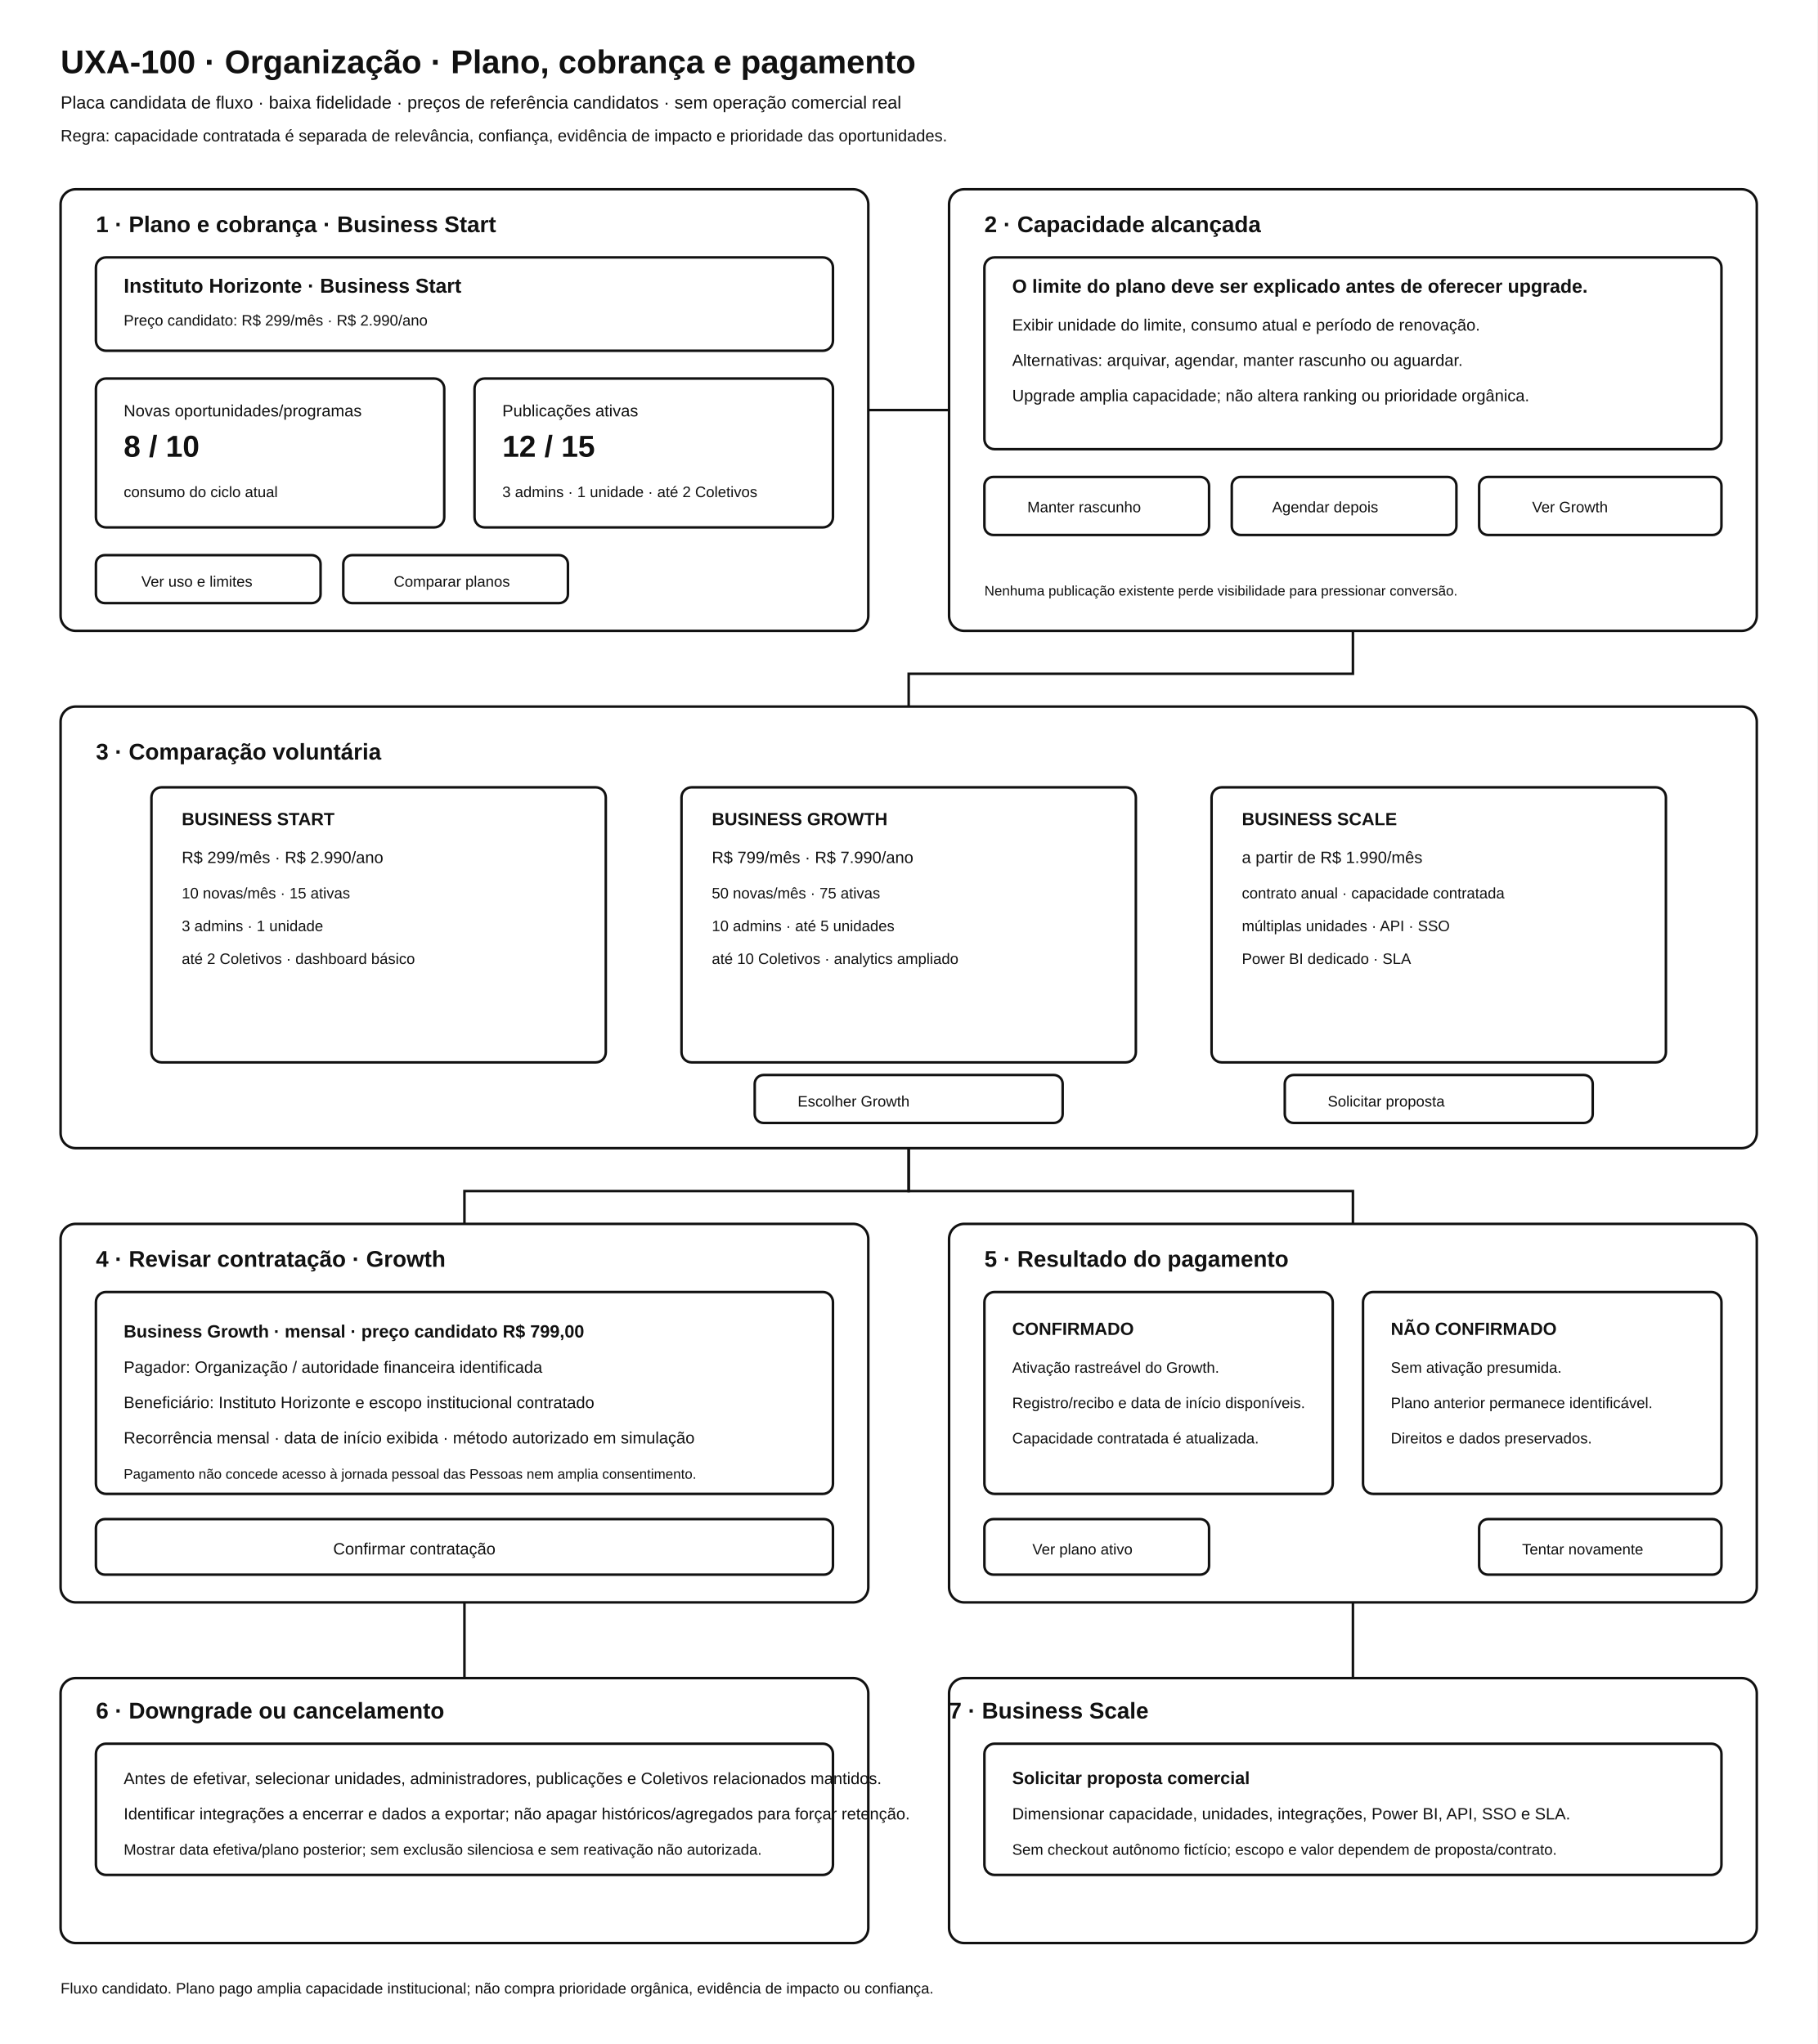
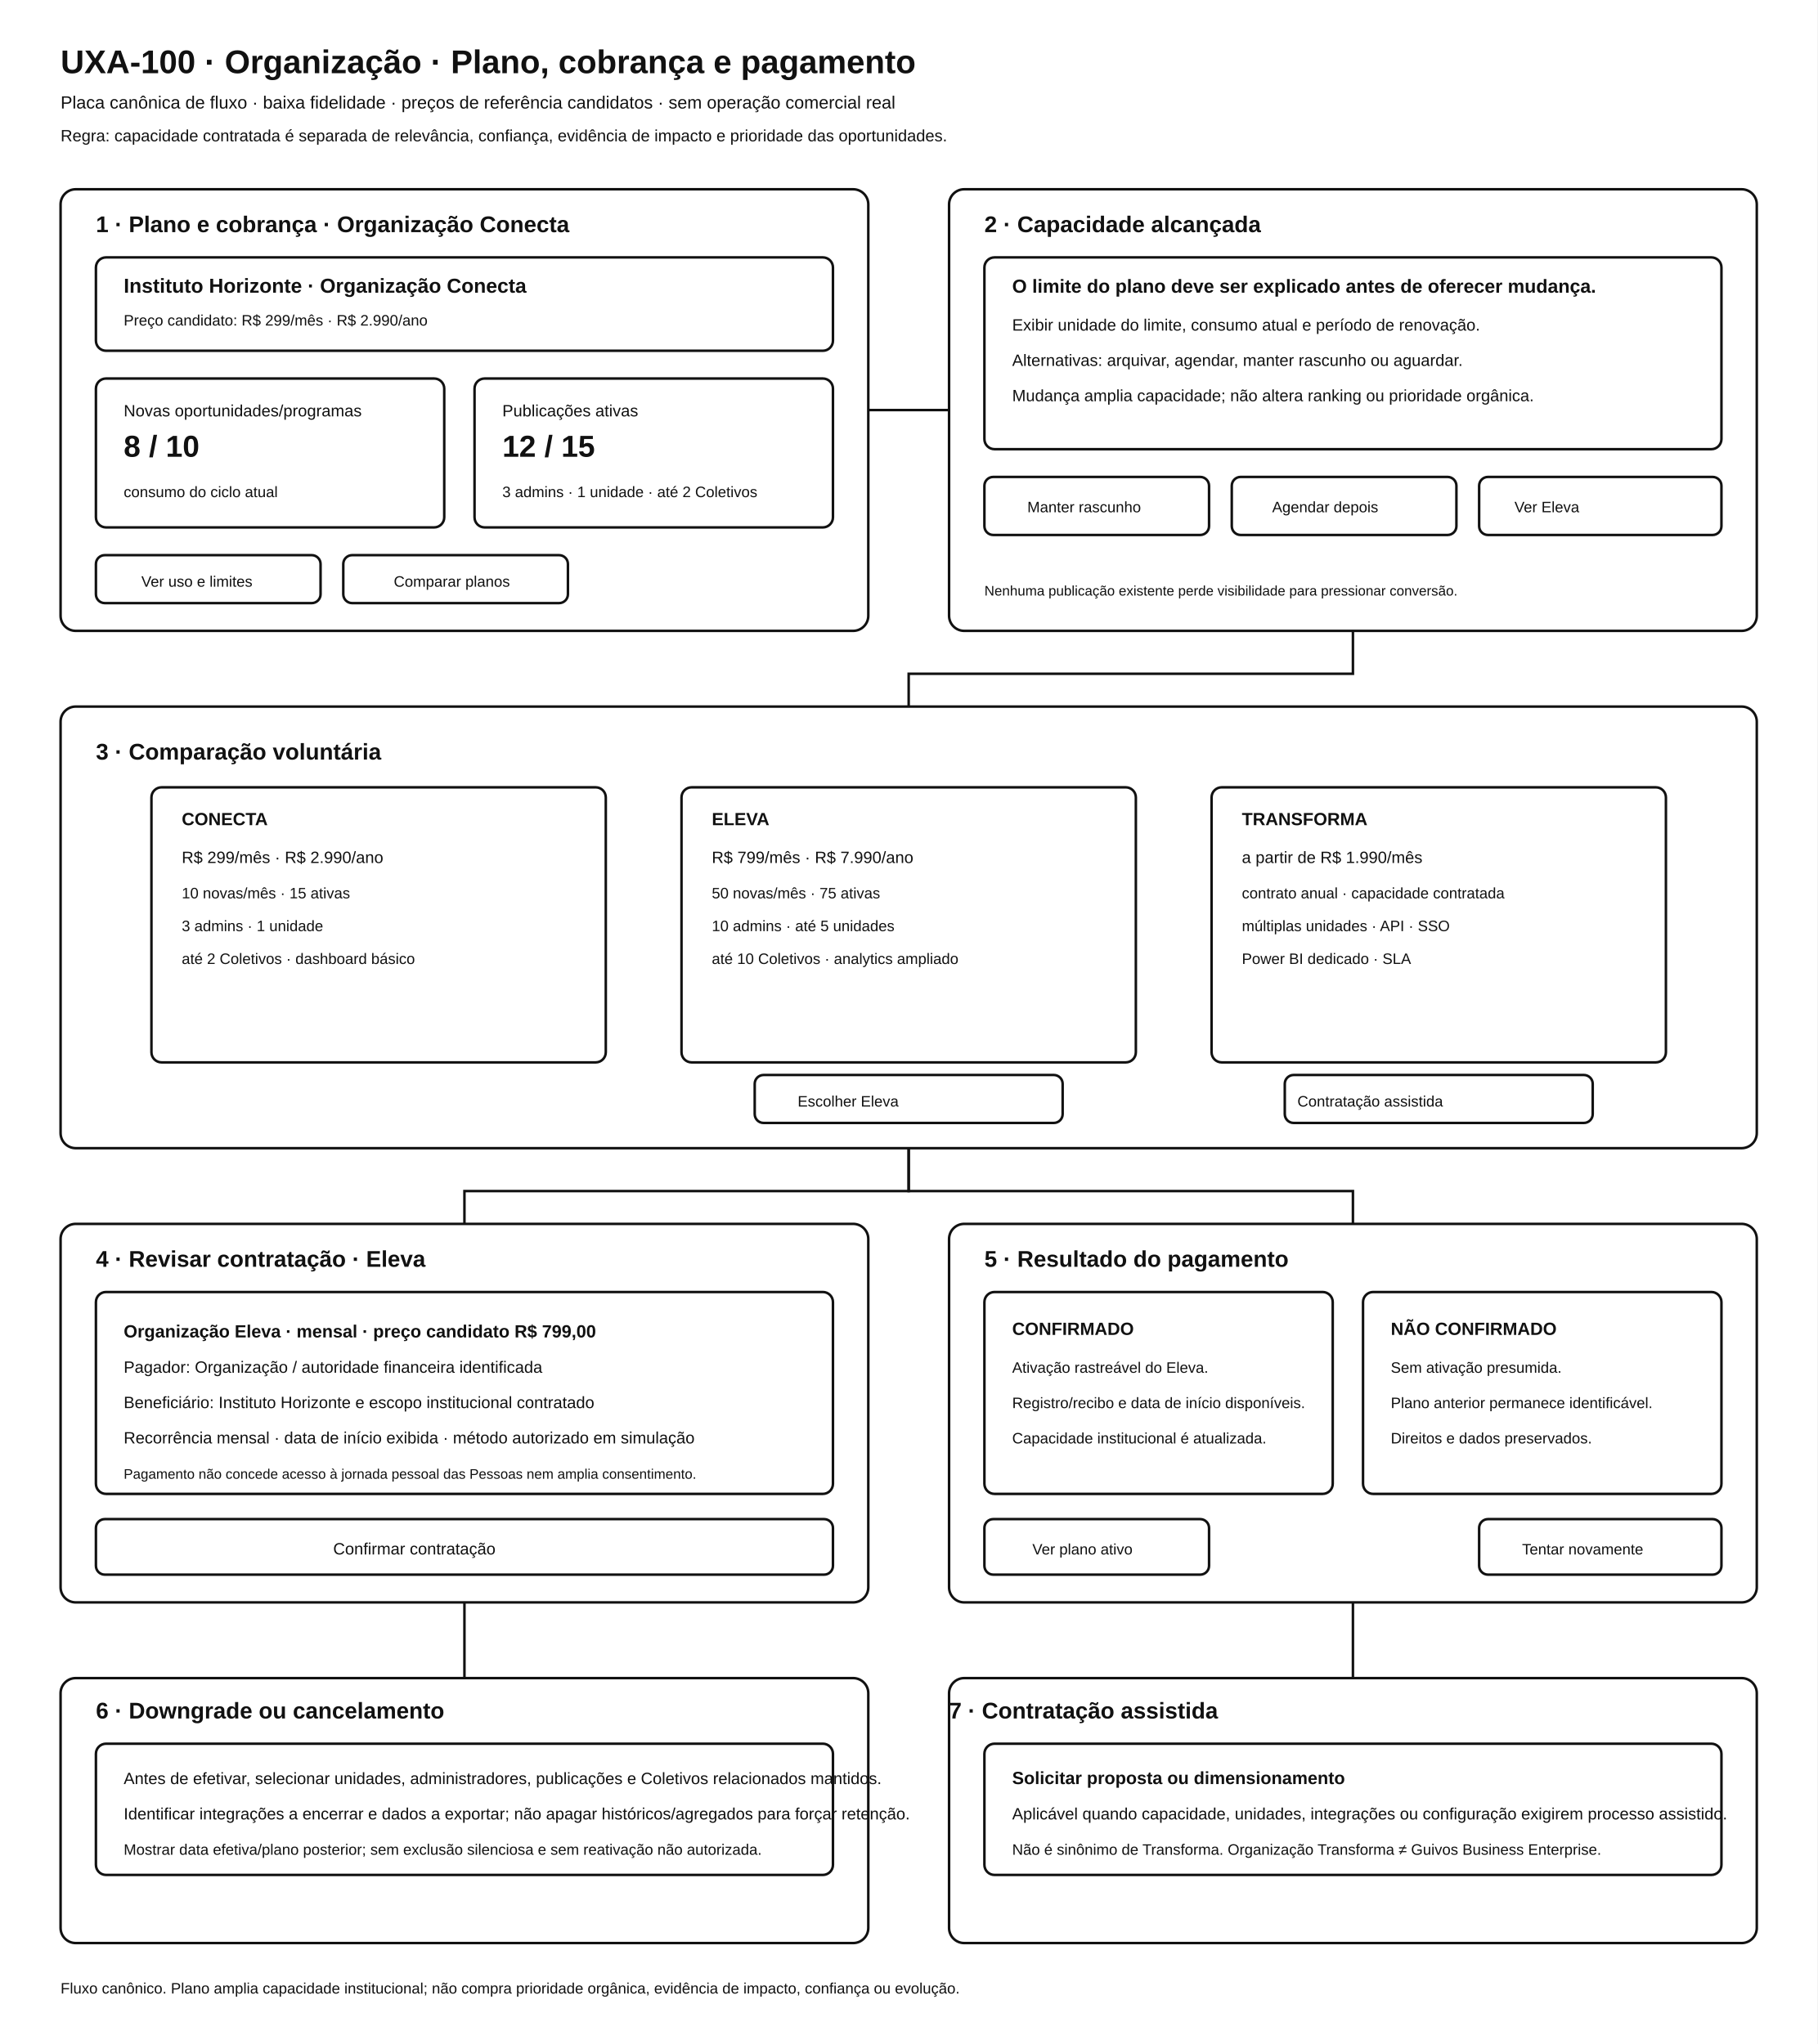
<svg xmlns="http://www.w3.org/2000/svg" width="1440" height="1620" viewBox="0 0 1440 1620" role="img" aria-labelledby="title desc">
  <rect width="1440" height="1620" fill="#ffffff" />
  <g font-family="Arial, Helvetica, sans-serif" fill="#111111">
    <text x="48" y="58" font-size="26" font-weight="700">UXA-100 · Organização · Plano, cobrança e pagamento</text>
-     <text x="48" y="86" font-size="14">Placa candidata de fluxo · baixa fidelidade · preços de referência candidatos · sem operação comercial real</text>
+     <text x="48" y="86" font-size="14">Placa canônica de fluxo · baixa fidelidade · preços de referência candidatos · sem operação comercial real</text>
    <text x="48" y="112" font-size="13">Regra: capacidade contratada é separada de relevância, confiança, evidência de impacto e prioridade das oportunidades.</text>
  </g>
  <g fill="none" stroke="#111111" stroke-width="2">
    <rect x="48" y="150" width="640" height="350" rx="12" />
    <rect x="752" y="150" width="640" height="350" rx="12" />
    <rect x="48" y="560" width="1344" height="350" rx="12" />
    <rect x="48" y="970" width="640" height="300" rx="12" />
    <rect x="752" y="970" width="640" height="300" rx="12" />
    <rect x="48" y="1330" width="640" height="210" rx="12" />
    <rect x="752" y="1330" width="640" height="210" rx="12" />
    <rect x="76" y="204" width="584" height="74" rx="8" />
    <rect x="76" y="300" width="276" height="118" rx="8" />
    <rect x="376" y="300" width="284" height="118" rx="8" />
    <rect x="76" y="440" width="178" height="38" rx="7" />
    <rect x="272" y="440" width="178" height="38" rx="7" />
    <rect x="780" y="204" width="584" height="152" rx="8" />
    <rect x="780" y="378" width="178" height="46" rx="7" />
    <rect x="976" y="378" width="178" height="46" rx="7" />
    <rect x="1172" y="378" width="192" height="46" rx="7" />
    <rect x="120" y="624" width="360" height="218" rx="8" />
    <rect x="540" y="624" width="360" height="218" rx="8" />
    <rect x="960" y="624" width="360" height="218" rx="8" />
    <rect x="598" y="852" width="244" height="38" rx="7" />
    <rect x="1018" y="852" width="244" height="38" rx="7" />
    <rect x="76" y="1024" width="584" height="160" rx="8" />
    <rect x="76" y="1204" width="584" height="44" rx="7" />
    <rect x="780" y="1024" width="276" height="160" rx="8" />
    <rect x="1080" y="1024" width="284" height="160" rx="8" />
    <rect x="780" y="1204" width="178" height="44" rx="7" />
    <rect x="1172" y="1204" width="192" height="44" rx="7" />
    <rect x="76" y="1382" width="584" height="104" rx="8" />
    <rect x="780" y="1382" width="584" height="104" rx="8" />
    <path d="M688 325 H752" />
    <path d="M1072 500 V534 H720 V560" />
    <path d="M720 910 V944 H368 V970" />
    <path d="M720 910 V944 H1072 V970" />
    <path d="M368 1270 V1304 H368 V1330" />
    <path d="M1072 1270 V1304 H1072 V1330" />
  </g>
  <g font-family="Arial, Helvetica, sans-serif" fill="#111111">
-     <text x="76" y="184" font-size="18" font-weight="700">1 · Plano e cobrança · Business Start</text>
-     <text x="98" y="232" font-size="16" font-weight="700">Instituto Horizonte · Business Start</text>
+     <text x="76" y="184" font-size="18" font-weight="700">1 · Plano e cobrança · Organização Conecta</text>
+     <text x="98" y="232" font-size="16" font-weight="700">Instituto Horizonte · Organização Conecta</text>
    <text x="98" y="258" font-size="12">Preço candidato: R$ 299/mês · R$ 2.990/ano</text>
    <text x="98" y="330" font-size="13">Novas oportunidades/programas</text>
    <text x="98" y="362" font-size="24" font-weight="700">8 / 10</text>
    <text x="98" y="394" font-size="12">consumo do ciclo atual</text>
    <text x="398" y="330" font-size="13">Publicações ativas</text>
    <text x="398" y="362" font-size="24" font-weight="700">12 / 15</text>
    <text x="398" y="394" font-size="12">3 admins · 1 unidade · até 2 Coletivos</text>
    <text x="112" y="465" font-size="12">Ver uso e limites</text>
    <text x="312" y="465" font-size="12">Comparar planos</text>
    <text x="780" y="184" font-size="18" font-weight="700">2 · Capacidade alcançada</text>
-     <text x="802" y="232" font-size="15" font-weight="700">O limite do plano deve ser explicado antes de oferecer upgrade.</text>
+     <text x="802" y="232" font-size="15" font-weight="700">O limite do plano deve ser explicado antes de oferecer mudança.</text>
    <text x="802" y="262" font-size="13">Exibir unidade do limite, consumo atual e período de renovação.</text>
    <text x="802" y="290" font-size="13">Alternativas: arquivar, agendar, manter rascunho ou aguardar.</text>
-     <text x="802" y="318" font-size="13">Upgrade amplia capacidade; não altera ranking ou prioridade orgânica.</text>
+     <text x="802" y="318" font-size="13">Mudança amplia capacidade; não altera ranking ou prioridade orgânica.</text>
    <text x="814" y="406" font-size="12">Manter rascunho</text>
    <text x="1008" y="406" font-size="12">Agendar depois</text>
-     <text x="1214" y="406" font-size="12">Ver Growth</text>
+     <text x="1200" y="406" font-size="12">Ver Eleva</text>
    <text x="780" y="472" font-size="11">Nenhuma publicação existente perde visibilidade para pressionar conversão.</text>
    <text x="76" y="602" font-size="18" font-weight="700">3 · Comparação voluntária</text>
-     <text x="144" y="654" font-size="14" font-weight="700">BUSINESS START</text>
+     <text x="144" y="654" font-size="14" font-weight="700">CONECTA</text>
    <text x="144" y="684" font-size="13">R$ 299/mês · R$ 2.990/ano</text>
    <text x="144" y="712" font-size="12">10 novas/mês · 15 ativas</text>
    <text x="144" y="738" font-size="12">3 admins · 1 unidade</text>
    <text x="144" y="764" font-size="12">até 2 Coletivos · dashboard básico</text>
-     <text x="564" y="654" font-size="14" font-weight="700">BUSINESS GROWTH</text>
+     <text x="564" y="654" font-size="14" font-weight="700">ELEVA</text>
    <text x="564" y="684" font-size="13">R$ 799/mês · R$ 7.990/ano</text>
    <text x="564" y="712" font-size="12">50 novas/mês · 75 ativas</text>
    <text x="564" y="738" font-size="12">10 admins · até 5 unidades</text>
    <text x="564" y="764" font-size="12">até 10 Coletivos · analytics ampliado</text>
-     <text x="984" y="654" font-size="14" font-weight="700">BUSINESS SCALE</text>
+     <text x="984" y="654" font-size="14" font-weight="700">TRANSFORMA</text>
    <text x="984" y="684" font-size="13">a partir de R$ 1.990/mês</text>
    <text x="984" y="712" font-size="12">contrato anual · capacidade contratada</text>
    <text x="984" y="738" font-size="12">múltiplas unidades · API · SSO</text>
    <text x="984" y="764" font-size="12">Power BI dedicado · SLA</text>
-     <text x="632" y="877" font-size="12">Escolher Growth</text>
-     <text x="1052" y="877" font-size="12">Solicitar proposta</text>
-     <text x="76" y="1004" font-size="18" font-weight="700">4 · Revisar contratação · Growth</text>
-     <text x="98" y="1060" font-size="14" font-weight="700">Business Growth · mensal · preço candidato R$ 799,00</text>
+     <text x="632" y="877" font-size="12">Escolher Eleva</text>
+     <text x="1028" y="877" font-size="12">Contratação assistida</text>
+     <text x="76" y="1004" font-size="18" font-weight="700">4 · Revisar contratação · Eleva</text>
+     <text x="98" y="1060" font-size="14" font-weight="700">Organização Eleva · mensal · preço candidato R$ 799,00</text>
    <text x="98" y="1088" font-size="13">Pagador: Organização / autoridade financeira identificada</text>
    <text x="98" y="1116" font-size="13">Beneficiário: Instituto Horizonte e escopo institucional contratado</text>
    <text x="98" y="1144" font-size="13">Recorrência mensal · data de início exibida · método autorizado em simulação</text>
    <text x="98" y="1172" font-size="11">Pagamento não concede acesso à jornada pessoal das Pessoas nem amplia consentimento.</text>
    <text x="264" y="1232" font-size="13">Confirmar contratação</text>
    <text x="780" y="1004" font-size="18" font-weight="700">5 · Resultado do pagamento</text>
    <text x="802" y="1058" font-size="14" font-weight="700">CONFIRMADO</text>
-     <text x="802" y="1088" font-size="12">Ativação rastreável do Growth.</text>
+     <text x="802" y="1088" font-size="12">Ativação rastreável do Eleva.</text>
    <text x="802" y="1116" font-size="12">Registro/recibo e data de início disponíveis.</text>
-     <text x="802" y="1144" font-size="12">Capacidade contratada é atualizada.</text>
+     <text x="802" y="1144" font-size="12">Capacidade institucional é atualizada.</text>
    <text x="1102" y="1058" font-size="14" font-weight="700">NÃO CONFIRMADO</text>
    <text x="1102" y="1088" font-size="12">Sem ativação presumida.</text>
    <text x="1102" y="1116" font-size="12">Plano anterior permanece identificável.</text>
    <text x="1102" y="1144" font-size="12">Direitos e dados preservados.</text>
    <text x="818" y="1232" font-size="12">Ver plano ativo</text>
    <text x="1206" y="1232" font-size="12">Tentar novamente</text>
    <text x="76" y="1362" font-size="18" font-weight="700">6 · Downgrade ou cancelamento</text>
    <text x="98" y="1414" font-size="13">Antes de efetivar, selecionar unidades, administradores, publicações e Coletivos relacionados mantidos.</text>
    <text x="98" y="1442" font-size="13">Identificar integrações a encerrar e dados a exportar; não apagar históricos/agregados para forçar retenção.</text>
    <text x="98" y="1470" font-size="12">Mostrar data efetiva/plano posterior; sem exclusão silenciosa e sem reativação não autorizada.</text>
-     <text x="752" y="1362" font-size="18" font-weight="700">7 · Business Scale</text>
-     <text x="802" y="1414" font-size="14" font-weight="700">Solicitar proposta comercial</text>
-     <text x="802" y="1442" font-size="13">Dimensionar capacidade, unidades, integrações, Power BI, API, SSO e SLA.</text>
-     <text x="802" y="1470" font-size="12">Sem checkout autônomo fictício; escopo e valor dependem de proposta/contrato.</text>
-     <text x="48" y="1580" font-size="12">Fluxo candidato. Plano pago amplia capacidade institucional; não compra prioridade orgânica, evidência de impacto ou confiança.</text>
+     <text x="752" y="1362" font-size="18" font-weight="700">7 · Contratação assistida</text>
+     <text x="802" y="1414" font-size="14" font-weight="700">Solicitar proposta ou dimensionamento</text>
+     <text x="802" y="1442" font-size="13">Aplicável quando capacidade, unidades, integrações ou configuração exigirem processo assistido.</text>
+     <text x="802" y="1470" font-size="12">Não é sinônimo de Transforma. Organização Transforma ≠ Guivos Business Enterprise.</text>
+     <text x="48" y="1580" font-size="12">Fluxo canônico. Plano amplia capacidade institucional; não compra prioridade orgânica, evidência de impacto, confiança ou evolução.</text>
  </g>
</svg>
